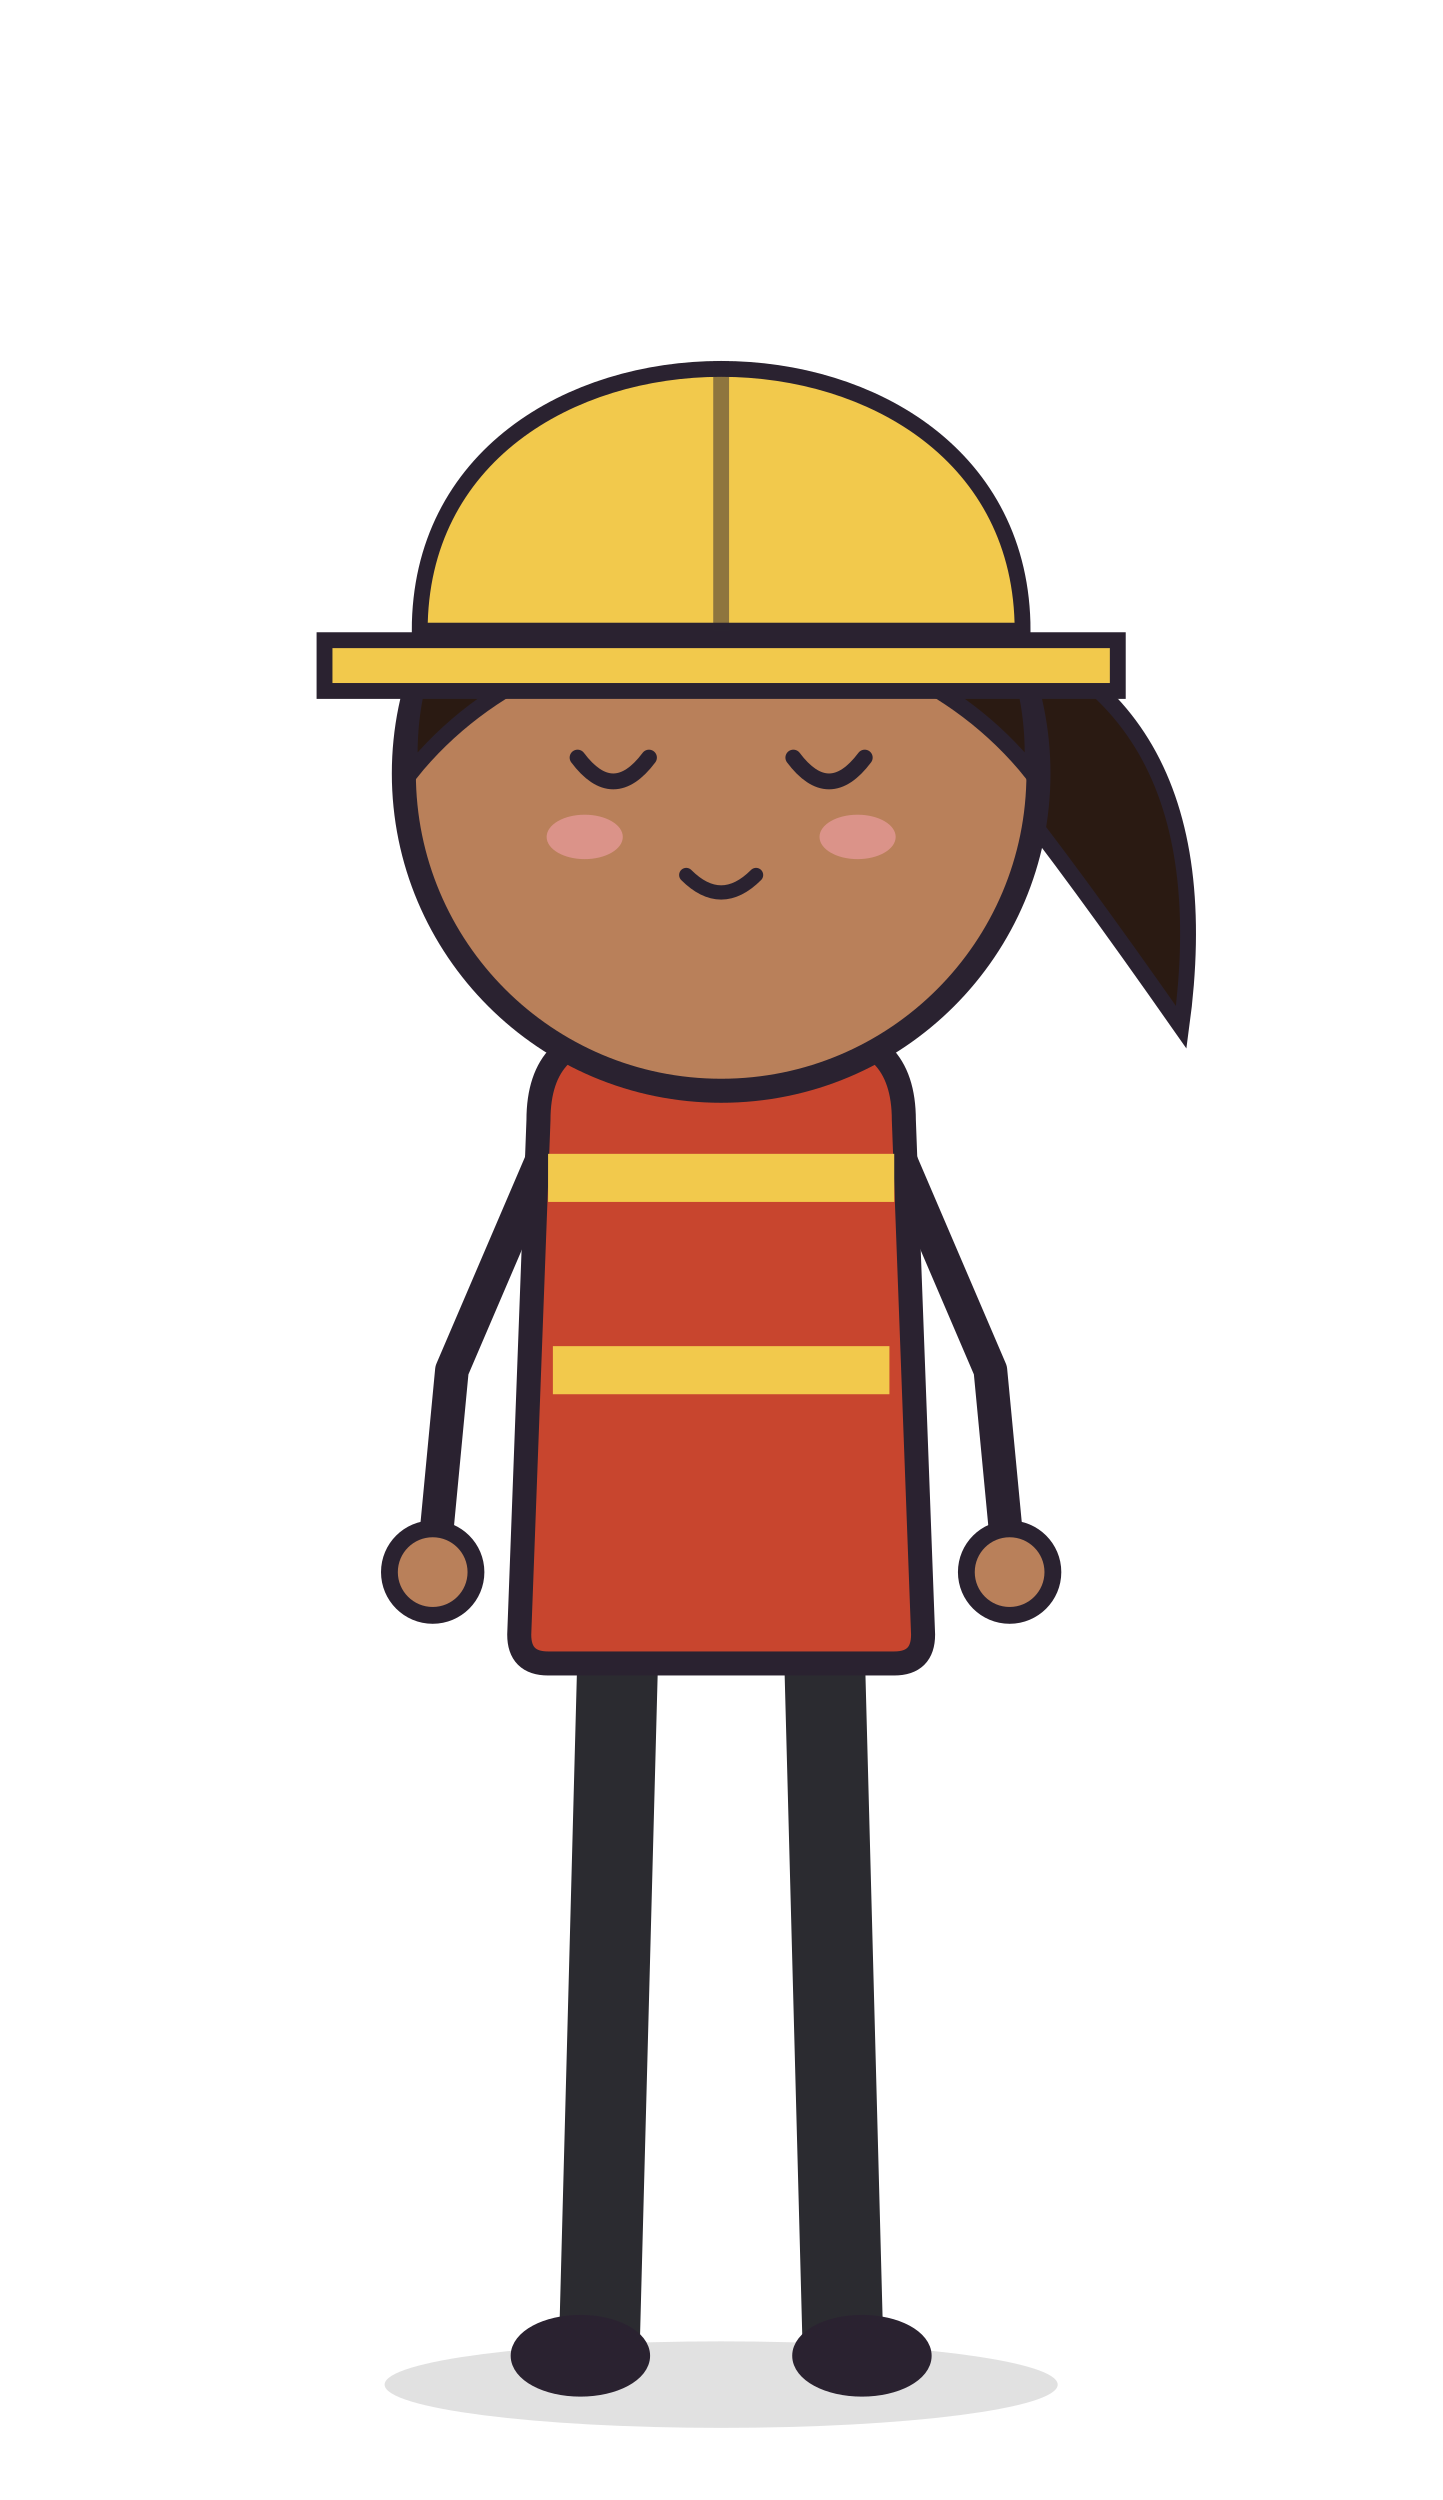
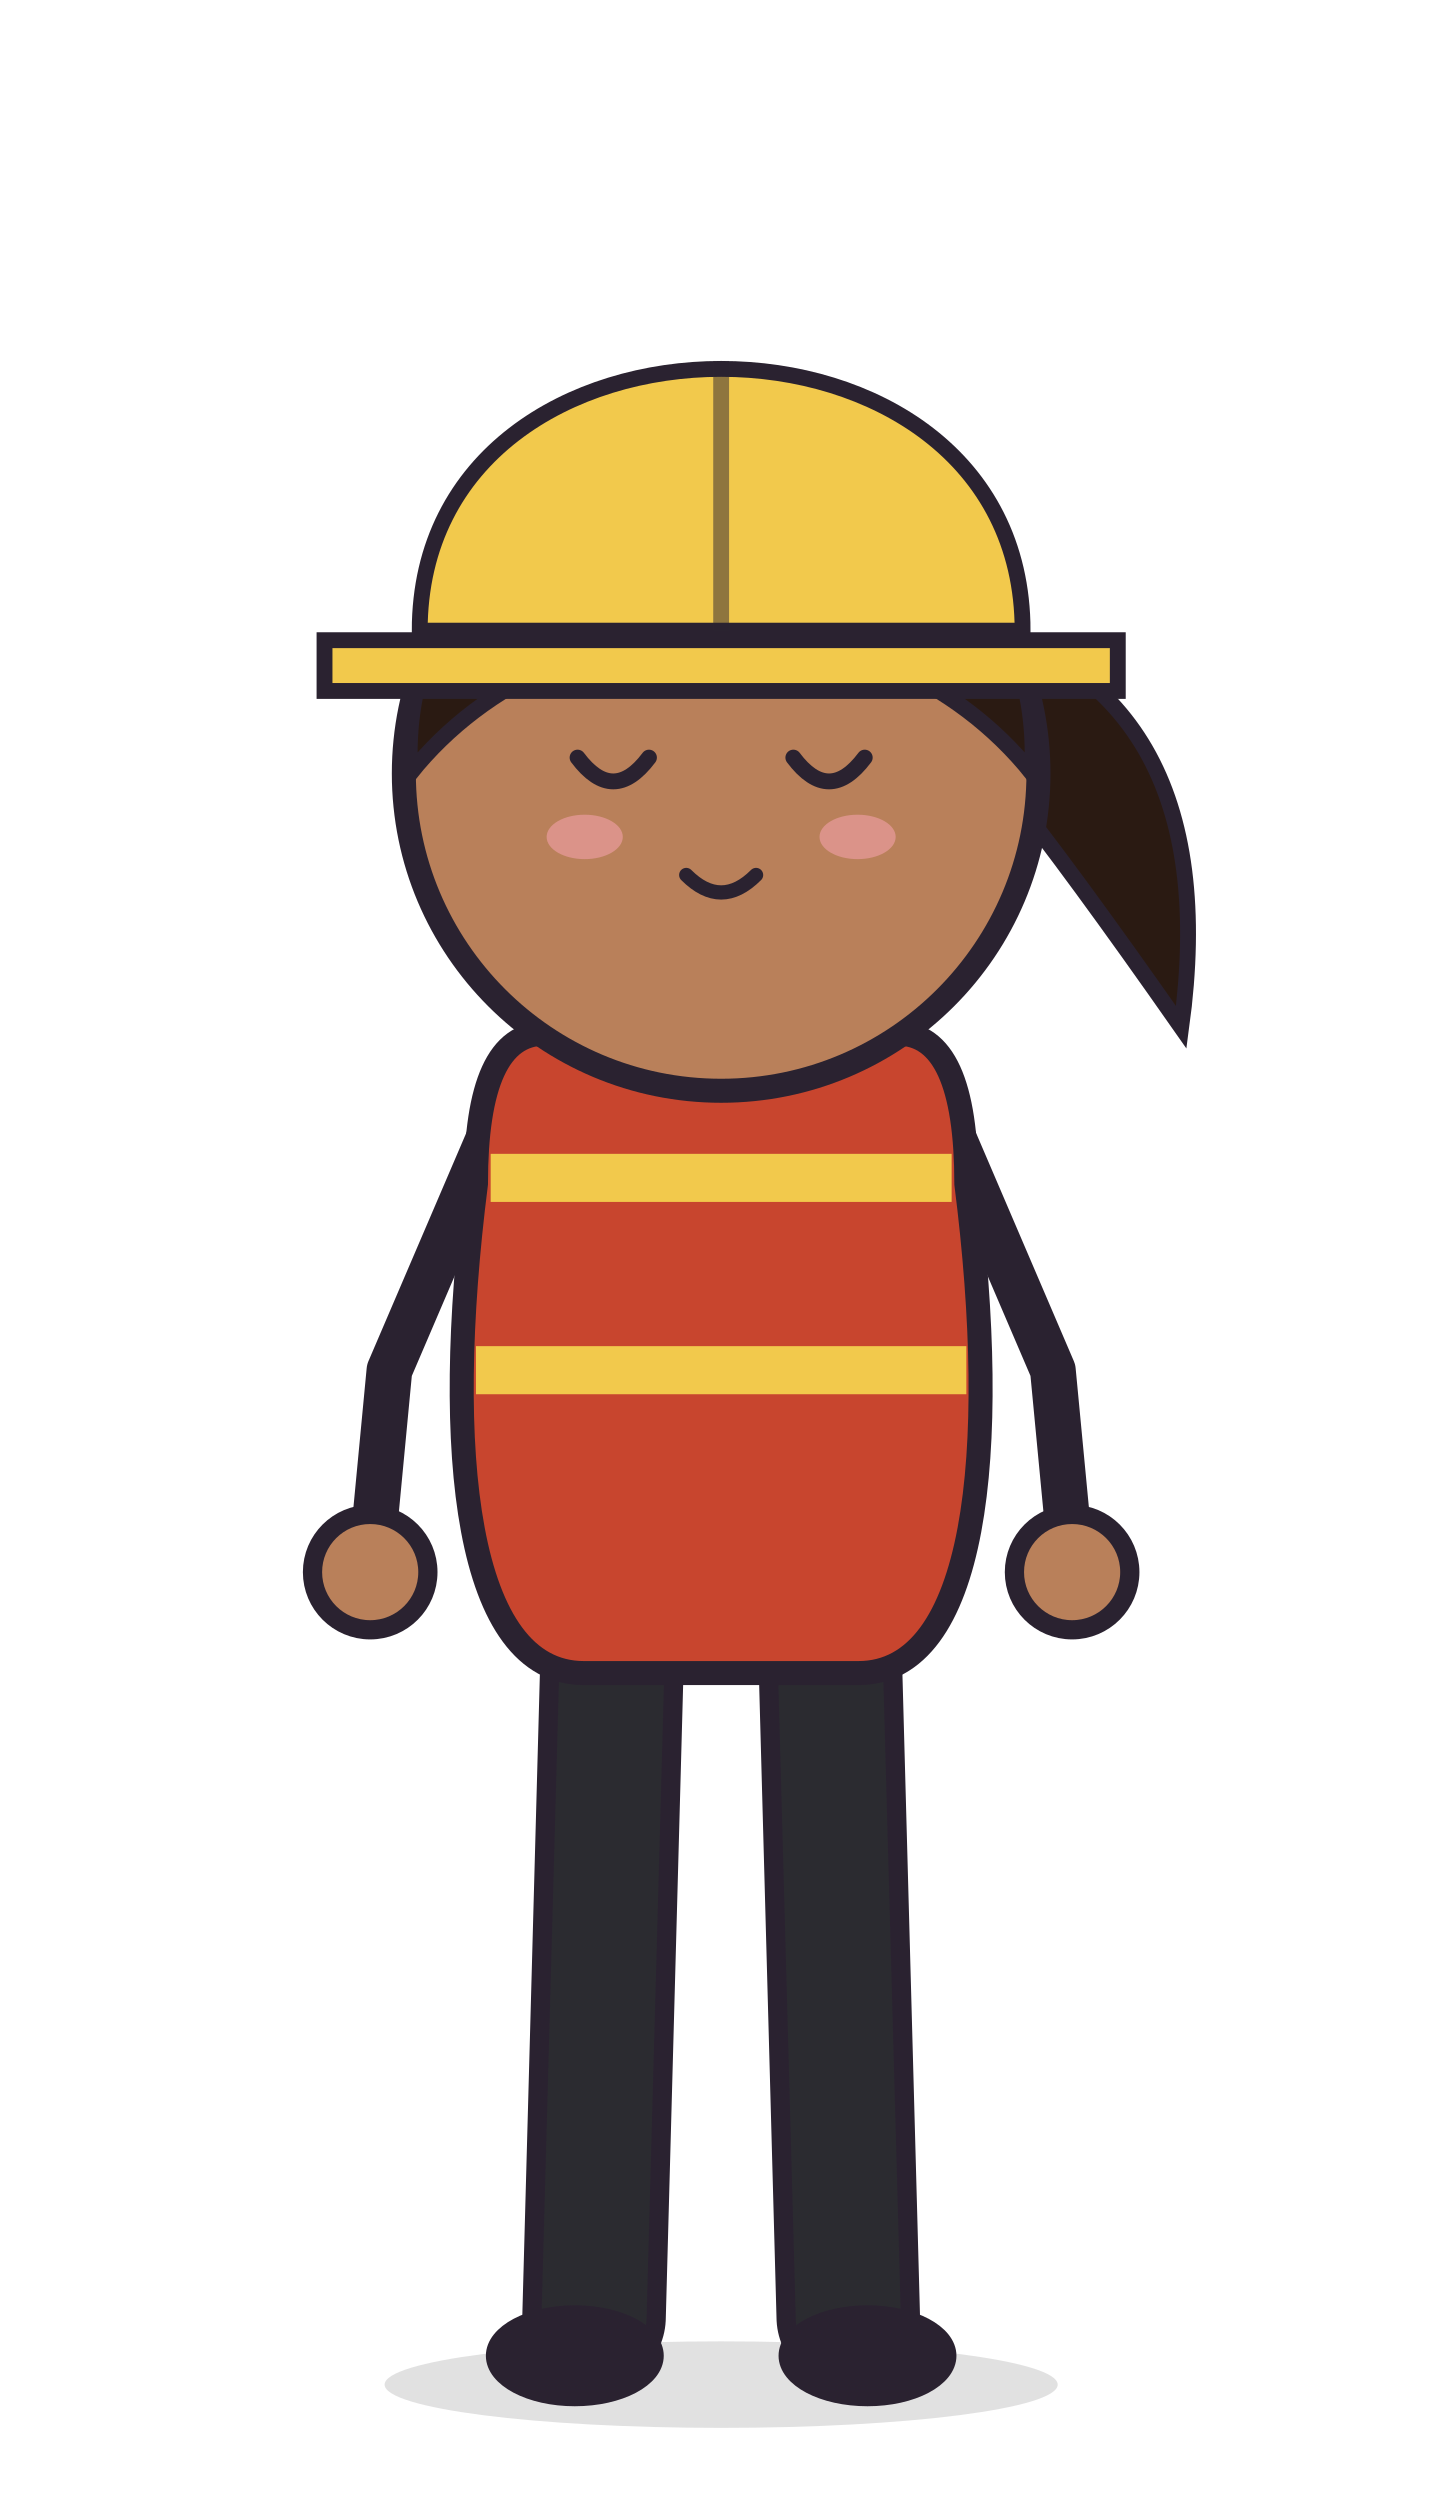
<svg xmlns="http://www.w3.org/2000/svg" viewBox="0 0 300 520" width="300" height="520">
  <ellipse cx="150" cy="496" rx="70" ry="9" fill="#000" opacity="0.12" />
-   <path d="M128.72 336 L124.72 486" stroke="#2b2b30" stroke-width="16.8" stroke-linecap="round" />
-   <path d="M171.28 336 L175.28 486" stroke="#2b2b30" stroke-width="16.8" stroke-linecap="round" />
-   <ellipse cx="120.72" cy="490" rx="13" ry="7" fill="#2a2230" stroke="#2a2230" stroke-width="3" />
-   <ellipse cx="179.28" cy="490" rx="13" ry="7" fill="#2a2230" stroke="#2a2230" stroke-width="3" />
-   <path d="M118 229 L94 285 L90 327" stroke="#2a2230" stroke-width="7" stroke-linecap="round" stroke-linejoin="round" fill="none" />
-   <path d="M182 229 L206 285 L210 327" stroke="#2a2230" stroke-width="7" stroke-linecap="round" stroke-linejoin="round" fill="none" />
-   <circle cx="90" cy="327" r="9" fill="#b9805a" stroke="#2a2230" stroke-width="3.5" />
-   <circle cx="210" cy="327" r="9" fill="#b9805a" stroke="#2a2230" stroke-width="3.5" />
-   <path d="M112 233 q0 -18 18 -18 h40 q18 0 18 18 L192 340 q0 6 -6 6 h-72 q-6 0 -6 -6 z" fill="#c8452e" stroke="#2a2230" stroke-width="5" />
-   <path d="M114 245 h72 M115 285 h70" stroke="#f2c94c" stroke-width="10" />
+   <path d="M127.56 336 L123.56 482 M172.44 336 L176.44 482" stroke="#2a2230" stroke-width="29.85" stroke-linecap="round" />
+   <path d="M127.56 336 L123.56 482 M172.44 336 L176.44 482" stroke="#2b2b30" stroke-width="21.85" stroke-linecap="round" />
+   <ellipse cx="119.56" cy="490" rx="17" ry="9" fill="#2a2230" stroke="#2a2230" stroke-width="3" />
+   <ellipse cx="180.44" cy="490" rx="17" ry="9" fill="#2a2230" stroke="#2a2230" stroke-width="3" />
+   <path d="M105 229 L81 285 L77 327" stroke="#2a2230" stroke-width="9.5" stroke-linecap="round" stroke-linejoin="round" fill="none" />
+   <path d="M195 229 L219 285 L223 327" stroke="#2a2230" stroke-width="9.5" stroke-linecap="round" stroke-linejoin="round" fill="none" />
+   <circle cx="77" cy="327" r="12" fill="#b9805a" stroke="#2a2230" stroke-width="4" />
+   <circle cx="223" cy="327" r="12" fill="#b9805a" stroke="#2a2230" stroke-width="4" />
+   <path d="M113.28 215 Q99 215 99 246.25 C91.86 302.5 96.96 348 121.44 348 H178.56 C203.04 348 208.14 302.5 201 246.25 Q201 215 186.72 215 z" fill="#c8452e" stroke="#2a2230" stroke-width="5" />
+   <path d="M102.06 245 h95.88 M99 285 h102" stroke="#f2c94c" stroke-width="10" />
  <path d="M196.2 127.88 q59.4 13.2 49.5 85.8 q-23.1 -33 -36.3 -49.5 z" fill="#2a1a12" stroke="#2a2230" stroke-width="3.3" />
  <circle cx="150" cy="160.88" r="66" fill="#b9805a" stroke="#2a2230" stroke-width="5" />
  <path d="M85.32 160.88 C80.7 78.38, 219.3 78.38, 214.68 160.88 C183 121.28, 117 121.28, 85.32 160.88 z" fill="#2a1a12" stroke="#2a2230" stroke-width="3.3" />
  <path d="M87.3 131.18 C87.3 58.58, 212.7 58.58, 212.7 131.18 z" fill="#f2c94c" stroke="#2a2230" stroke-width="3.3" />
  <path d="M67.5 133.16 h165 v10.56 h-165 z" fill="#f2c94c" stroke="#2a2230" stroke-width="3.3" />
  <path d="M150 75.08 v56.1" stroke="#2a2230" stroke-width="3.3" opacity="0.5" />
  <path d="M120.135 157.58 q7.425 9.9 14.85 0 M165.015 157.58 q7.425 9.9 14.85 0" stroke="#2a2230" stroke-width="3.3" fill="none" stroke-linecap="round" />
  <path d="M142.74 182 q7.26 7.26 14.52 0" stroke="#2a2230" stroke-width="2.97" fill="none" stroke-linecap="round" />
  <ellipse cx="121.62" cy="174.08" rx="7.92" ry="4.62" fill="#f2a0a8" opacity="0.6" />
  <ellipse cx="178.38" cy="174.08" rx="7.92" ry="4.62" fill="#f2a0a8" opacity="0.6" />
</svg>
